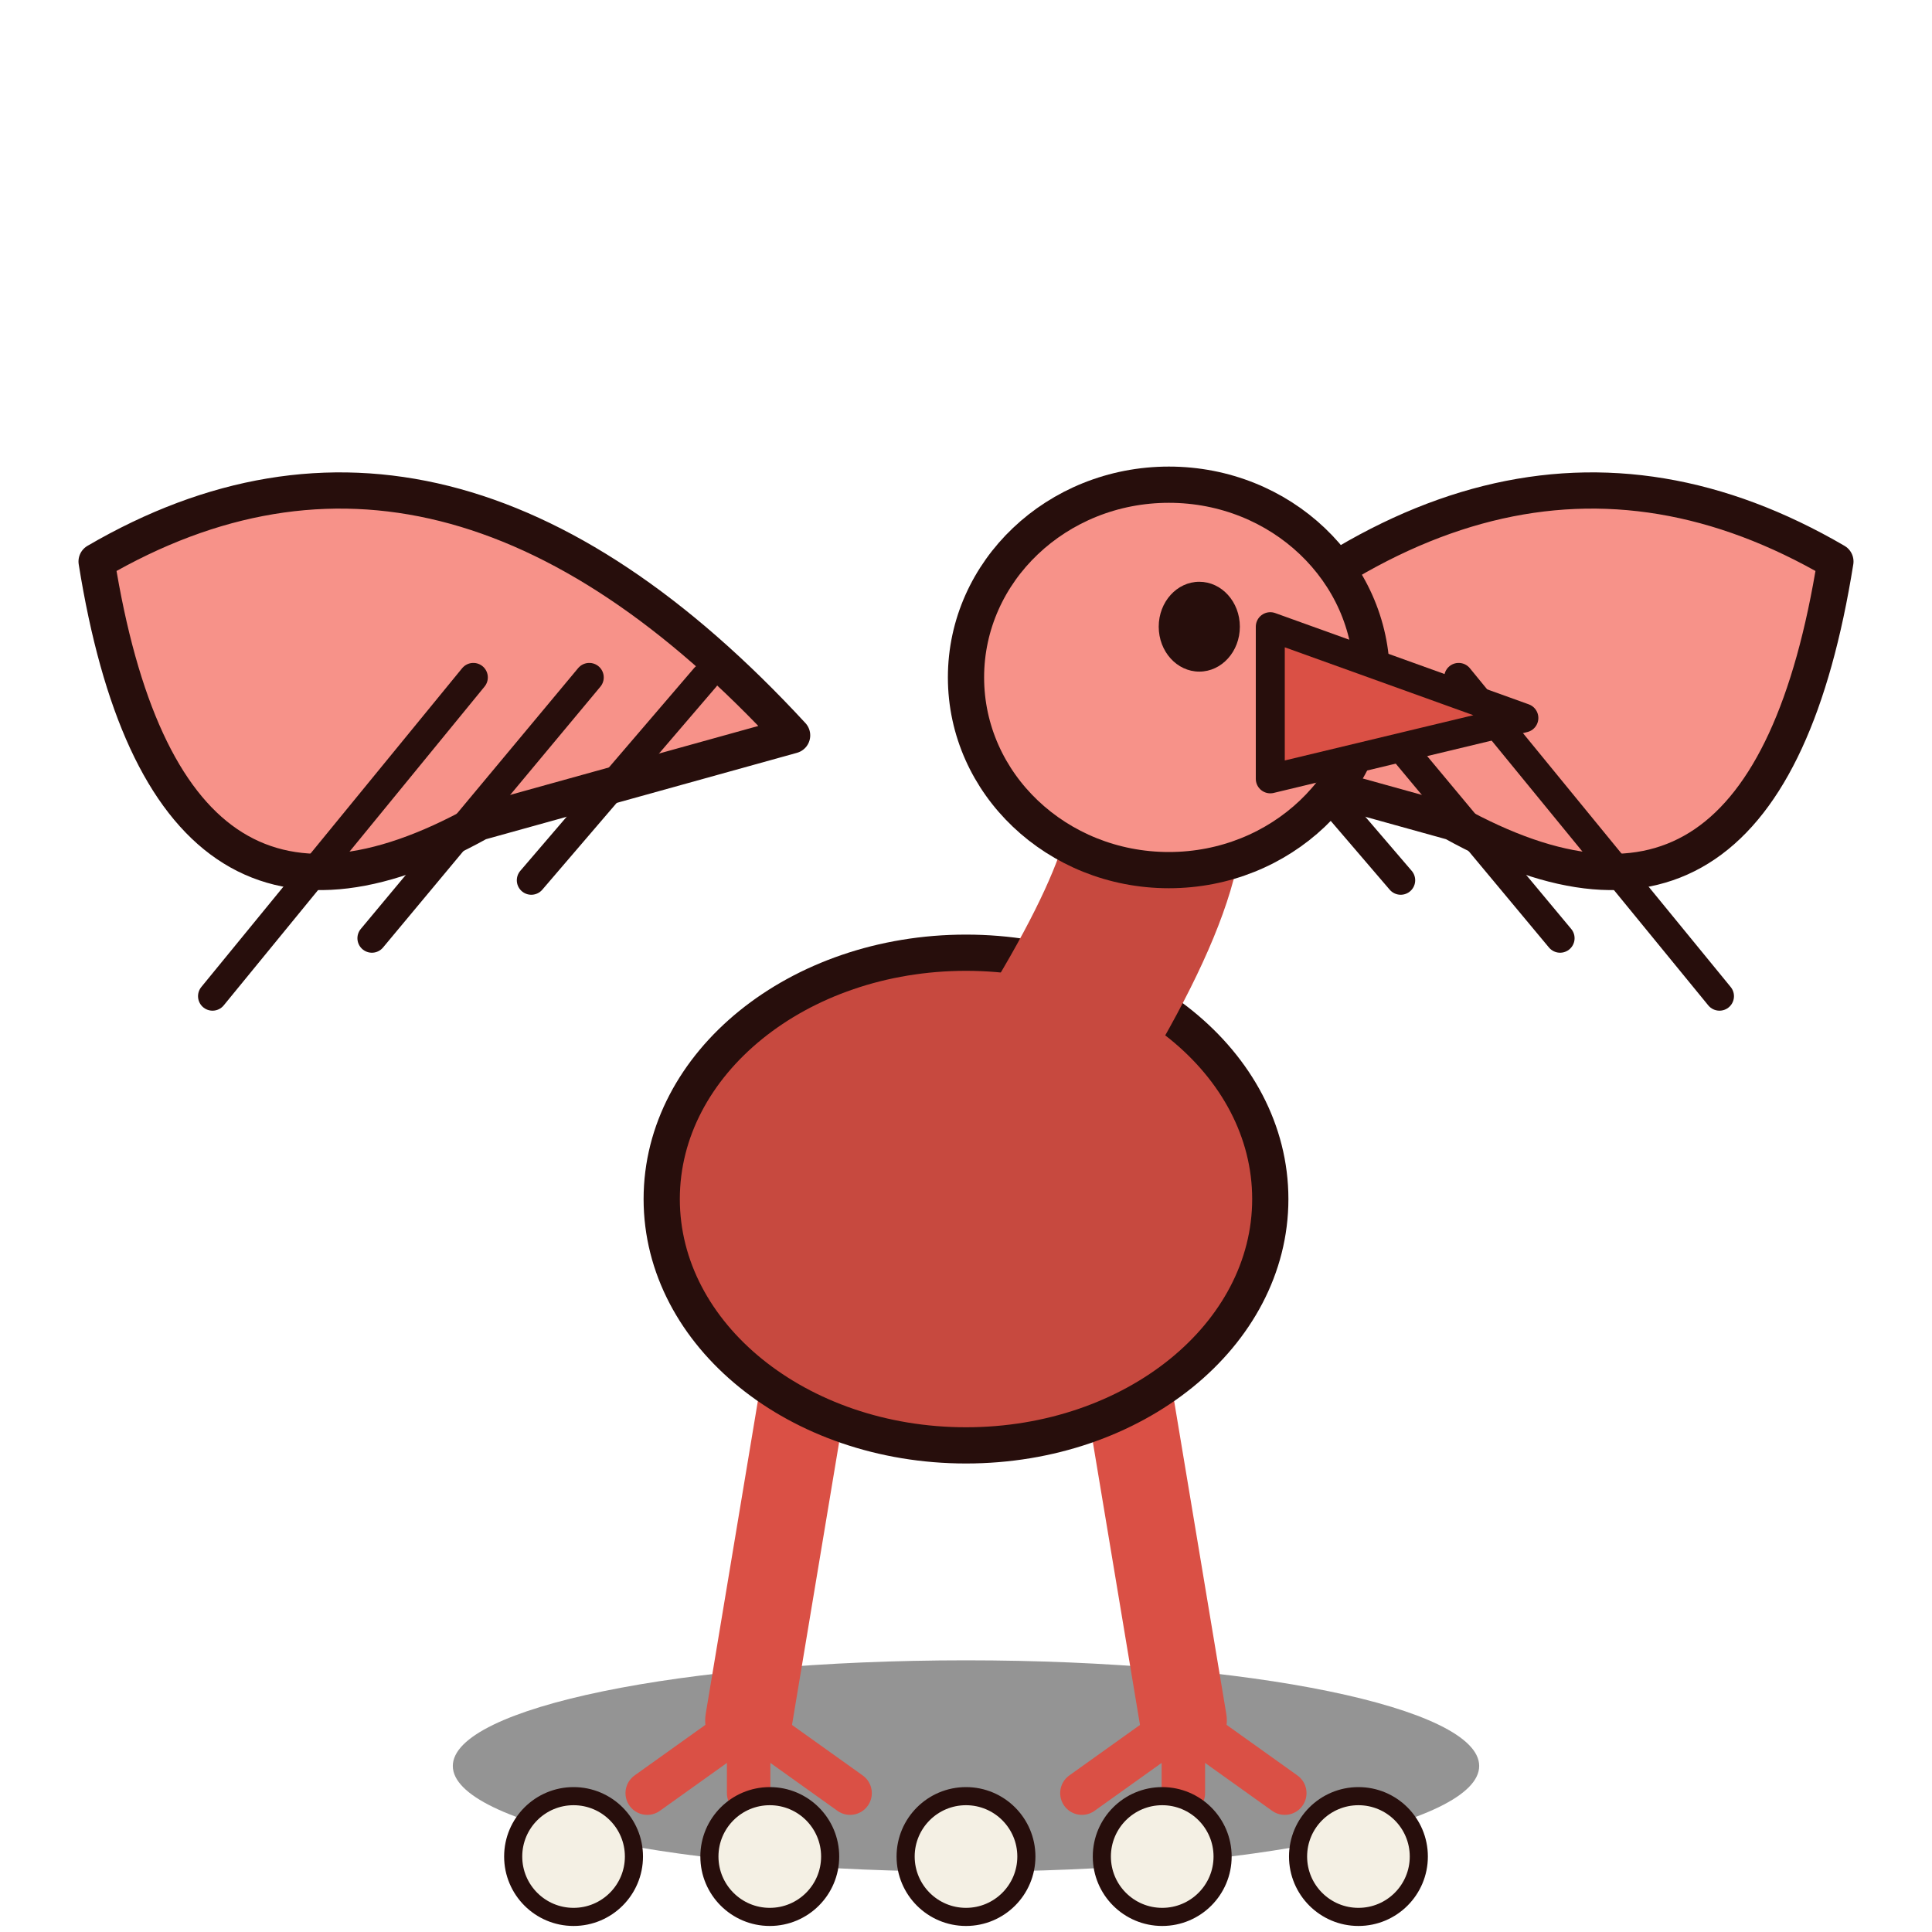
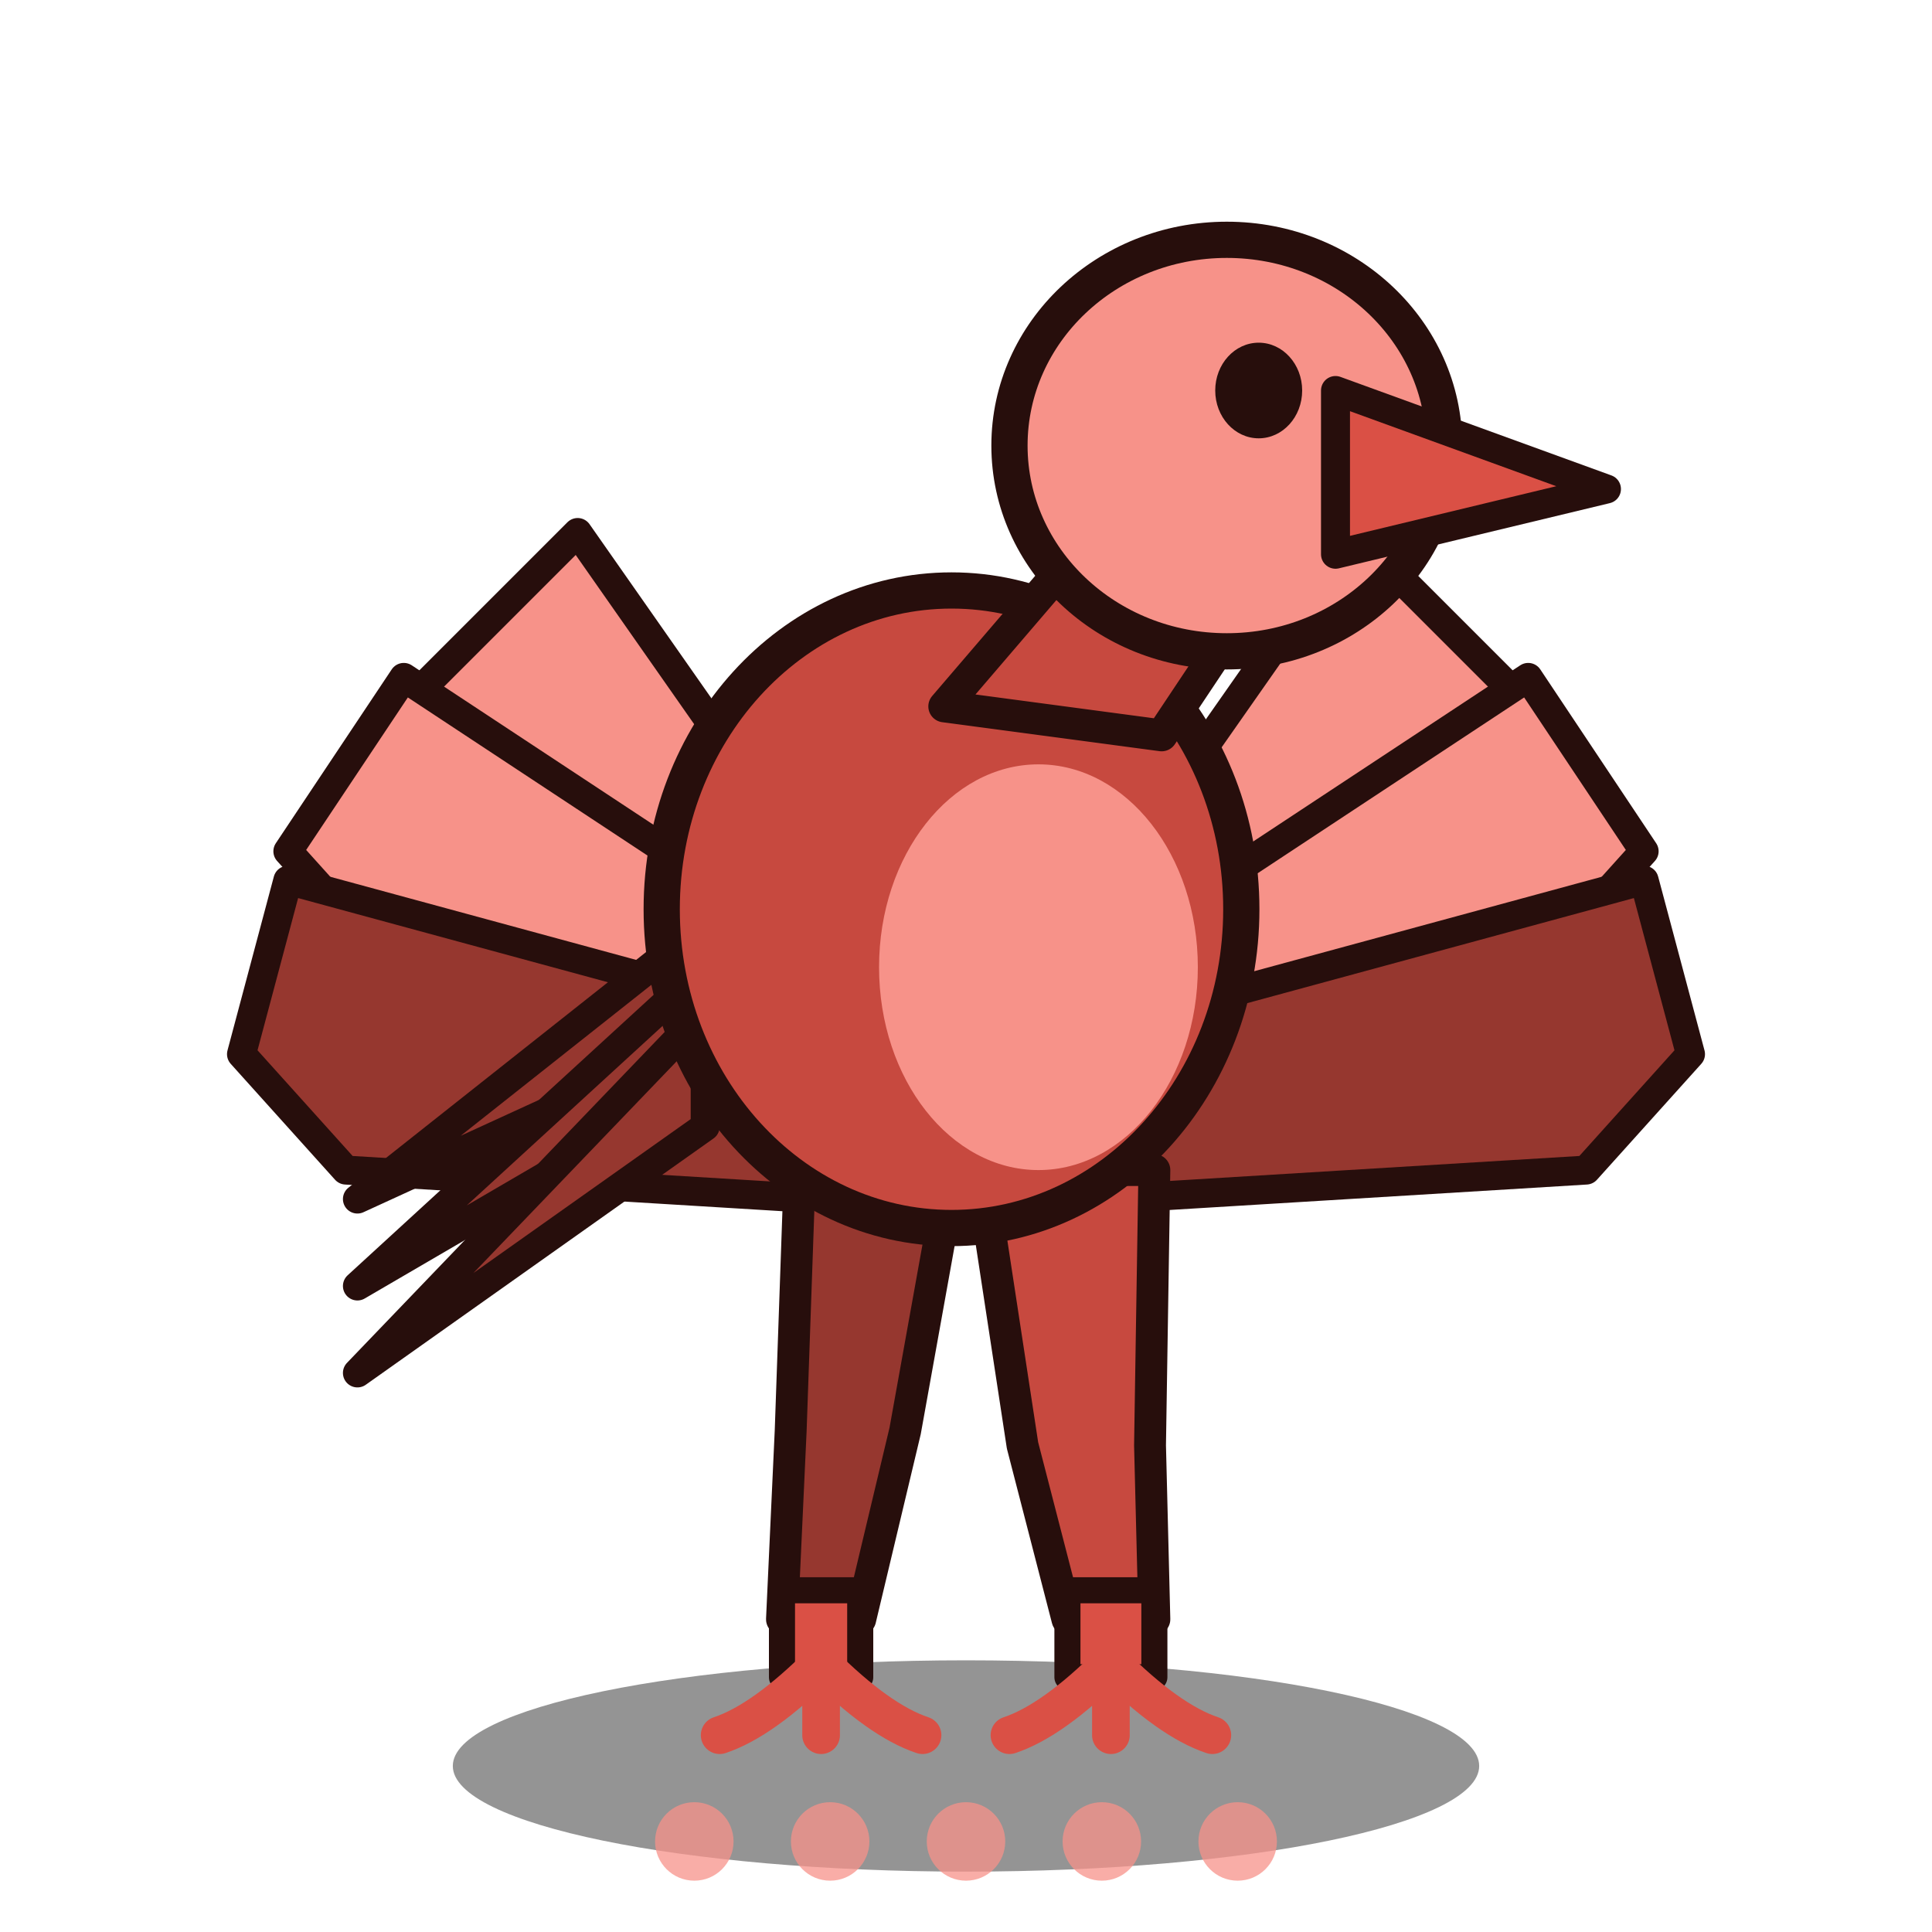
<svg xmlns="http://www.w3.org/2000/svg" viewBox="0 0 128 128" width="128" height="128">
  <ellipse cx="64.0" cy="117.0" rx="34.0" ry="7" fill="#000" opacity="0.42" />
  <g transform="translate(64.0,114.0) scale(0.96) translate(-64.0,-114.0)">
-     <path d="M 52.0 46.0 q -24.0 -26.0 -48.0 -12.0 q 4.8 30.0 26.4 18.0 Z" fill="#f79289" stroke="#270e0c" stroke-width="2.5" stroke-linejoin="round" stroke-linecap="round" />
-     <path d="M 46.0 42.0 L 34.0 56.0" fill="none" stroke="#270e0c" stroke-width="2.0" stroke-linecap="round" stroke-linejoin="round" />
-     <path d="M 38.0 42.0 L 23.0 60.0" fill="none" stroke="#270e0c" stroke-width="2.0" stroke-linecap="round" stroke-linejoin="round" />
-     <path d="M 30.0 42.0 L 12.0 64.0" fill="none" stroke="#270e0c" stroke-width="2.0" stroke-linecap="round" stroke-linejoin="round" />
-     <path d="M 76.0 46.0 q 24.0 -26.0 48.0 -12.0 q -4.8 30.0 -26.4 18.0 Z" fill="#f79289" stroke="#270e0c" stroke-width="2.5" stroke-linejoin="round" stroke-linecap="round" />
-     <path d="M 82.0 42.0 L 94.0 56.0" fill="none" stroke="#270e0c" stroke-width="2.0" stroke-linecap="round" stroke-linejoin="round" />
-     <path d="M 90.0 42.0 L 105.0 60.0" fill="none" stroke="#270e0c" stroke-width="2.0" stroke-linecap="round" stroke-linejoin="round" />
-     <path d="M 98.0 42.0 L 116.0 64.0" fill="none" stroke="#270e0c" stroke-width="2.0" stroke-linecap="round" stroke-linejoin="round" />
-     <path d="M 54.0 84 L 49.0 114.0" fill="none" stroke="#da5045" stroke-width="6.0" stroke-linecap="round" stroke-linejoin="round" />
-     <path d="M 49.0 114.0 l -7.0 5" fill="none" stroke="#da5045" stroke-width="3.0" stroke-linecap="round" stroke-linejoin="round" />
-     <path d="M 49.0 114.0 l 0.0 5" fill="none" stroke="#da5045" stroke-width="3.0" stroke-linecap="round" stroke-linejoin="round" />
-     <path d="M 49.0 114.0 l 7.0 5" fill="none" stroke="#da5045" stroke-width="3.0" stroke-linecap="round" stroke-linejoin="round" />
-     <path d="M 74.0 84 L 79.0 114.0" fill="none" stroke="#da5045" stroke-width="6.0" stroke-linecap="round" stroke-linejoin="round" />
-     <path d="M 79.0 114.0 l -7.0 5" fill="none" stroke="#da5045" stroke-width="3.0" stroke-linecap="round" stroke-linejoin="round" />
-     <path d="M 79.0 114.0 l 0.0 5" fill="none" stroke="#da5045" stroke-width="3.0" stroke-linecap="round" stroke-linejoin="round" />
-     <path d="M 79.0 114.0 l 7.0 5" fill="none" stroke="#da5045" stroke-width="3.0" stroke-linecap="round" stroke-linejoin="round" />
-     <ellipse cx="64.0" cy="78.0" rx="21.0" ry="17.0" fill="#c7493f" stroke="#270e0c" stroke-width="2.5" />
-     <path d="M 70.0 68 Q 80.0 52 76.0 48" fill="none" stroke="#c7493f" stroke-width="12.0" stroke-linecap="round" stroke-linejoin="round" />
-     <ellipse cx="78.0" cy="42.0" rx="14.0" ry="13.3" fill="#f79289" stroke="#270e0c" stroke-width="2.5" />
-     <polygon points="85.0,38.5 102.5,44.8 85.0,49.0" fill="#da5045" stroke="#270e0c" stroke-width="2.0" stroke-linejoin="round" />
-     <ellipse cx="80.1" cy="38.5" rx="2.8" ry="3.1" fill="#270e0c" />
+     <polygon points="54.0,56.0 37.2,32.0 25.2,44.0 32.4,52.0 54.0,68.0" fill="#f79289" stroke="#270e0c" stroke-width="2.0" stroke-linejoin="round" />
+     <polygon points="54.0,61.0 25.2,42.0 17.2,54.0 24.4,62.0 54.0,73.0" fill="#f79289" stroke="#270e0c" stroke-width="2.0" stroke-linejoin="round" />
+     <polygon points="54.0,66.0 17.2,56.0 14.0,68.0 21.2,76.0 54.0,78.0" fill="#96372f" stroke="#270e0c" stroke-width="2.0" stroke-linejoin="round" />
+     <polygon points="74.0,56.0 90.8,32.0 102.8,44.0 95.6,52.0 74.0,68.0" fill="#f79289" stroke="#270e0c" stroke-width="2.0" stroke-linejoin="round" />
+     <polygon points="74.0,61.0 102.8,42.0 110.8,54.0 103.6,62.0 74.0,73.0" fill="#f79289" stroke="#270e0c" stroke-width="2.0" stroke-linejoin="round" />
+     <polygon points="74.0,66.0 110.8,56.0 114.0,68.0 106.8,76.0 74.0,78.0" fill="#96372f" stroke="#270e0c" stroke-width="2.0" stroke-linejoin="round" />
+     <polygon points="46.0,59.0 22.0,78.0 46.0,67.0" fill="#96372f" stroke="#270e0c" stroke-width="2.0" stroke-linejoin="round" />
+     <polygon points="46.0,62.0 22.0,84.0 46.0,70.0" fill="#96372f" stroke="#270e0c" stroke-width="2.0" stroke-linejoin="round" />
+     <polygon points="46.0,65.0 22.0,90.0 46.0,73.0" fill="#96372f" stroke="#270e0c" stroke-width="2.0" stroke-linejoin="round" />
+     <polygon points="52.6,74.0 63.4,74.0 59.8,94.0 56.7,107.0 51.3,107.0 51.9,94.0" fill="#96372f" stroke="#270e0c" stroke-width="2.2" stroke-linejoin="round" />
+     <polygon points="51.3,105.0 56.7,105.0 56.7,111.0 51.3,111.0" fill="#da5045" stroke="#270e0c" stroke-width="1.8" stroke-linejoin="round" />
+     <path d="M 54.0 110.0 q -4.0 4 -7.0 5" fill="none" stroke="#da5045" stroke-width="2.6" stroke-linecap="round" stroke-linejoin="round" />
+     <path d="M 54.0 110.0 q 0.0 4 0.0 5" fill="none" stroke="#da5045" stroke-width="2.6" stroke-linecap="round" stroke-linejoin="round" />
+     <path d="M 54.0 110.0 q 4.0 4 7.0 5" fill="none" stroke="#da5045" stroke-width="2.6" stroke-linecap="round" stroke-linejoin="round" />
+     <polygon points="65.0,76.0 77.0,76.0 76.7,95.0 77.0,107.0 71.0,107.0 67.9,95.0" fill="#c7493f" stroke="#270e0c" stroke-width="2.2" stroke-linejoin="round" />
+     <polygon points="71.0,105.0 77.0,105.0 77.0,111.0 71.0,111.0" fill="#da5045" stroke="#270e0c" stroke-width="1.8" stroke-linejoin="round" />
+     <path d="M 74.0 110.0 q -4.0 4 -7.0 5" fill="none" stroke="#da5045" stroke-width="2.6" stroke-linecap="round" stroke-linejoin="round" />
+     <path d="M 74.0 110.0 q 0.0 4 0.0 5" fill="none" stroke="#da5045" stroke-width="2.6" stroke-linecap="round" stroke-linejoin="round" />
+     <path d="M 74.0 110.0 q 4.0 4 7.0 5" fill="none" stroke="#da5045" stroke-width="2.6" stroke-linecap="round" stroke-linejoin="round" />
+     <ellipse cx="63.0" cy="58.0" rx="20.0" ry="22.0" fill="#c7493f" stroke="#270e0c" stroke-width="2.5" />
+     <ellipse cx="69.0" cy="62.0" rx="11.0" ry="14.0" fill="#f79289" />
+     <polygon points="62.5,44.0 77.5,46.0 85.5,34.0 74.5,30.0" fill="#c7493f" stroke="#270e0c" stroke-width="2.2" stroke-linejoin="round" />
+     <ellipse cx="82.0" cy="26.0" rx="15.0" ry="14.2" fill="#f79289" stroke="#270e0c" stroke-width="2.5" />
+     <polygon points="89.5,22.2 108.2,29.0 89.5,33.5" fill="#da5045" stroke="#270e0c" stroke-width="2.0" stroke-linejoin="round" />
+     <ellipse cx="84.2" cy="22.2" rx="3.0" ry="3.3" fill="#270e0c" />
  </g>
-   <circle cx="38.0" cy="123.0" r="4.0" fill="#f4f0e4" stroke="#270e0c" stroke-width="1.2" />
-   <circle cx="51.0" cy="123.0" r="4.0" fill="#f4f0e4" stroke="#270e0c" stroke-width="1.2" />
-   <circle cx="64.0" cy="123.0" r="4.0" fill="#f4f0e4" stroke="#270e0c" stroke-width="1.2" />
-   <circle cx="77.0" cy="123.0" r="4.0" fill="#f4f0e4" stroke="#270e0c" stroke-width="1.2" />
-   <circle cx="90.0" cy="123.0" r="4.0" fill="#f4f0e4" stroke="#270e0c" stroke-width="1.2" />
+   <circle cx="46.0" cy="122.0" r="2.6" fill="#f79289" opacity="0.75" />
+   <circle cx="55.0" cy="122.0" r="2.6" fill="#f79289" opacity="0.75" />
+   <circle cx="64.0" cy="122.0" r="2.6" fill="#f79289" opacity="0.75" />
+   <circle cx="73.0" cy="122.0" r="2.6" fill="#f79289" opacity="0.75" />
+   <circle cx="82.0" cy="122.0" r="2.6" fill="#f79289" opacity="0.75" />
</svg>
